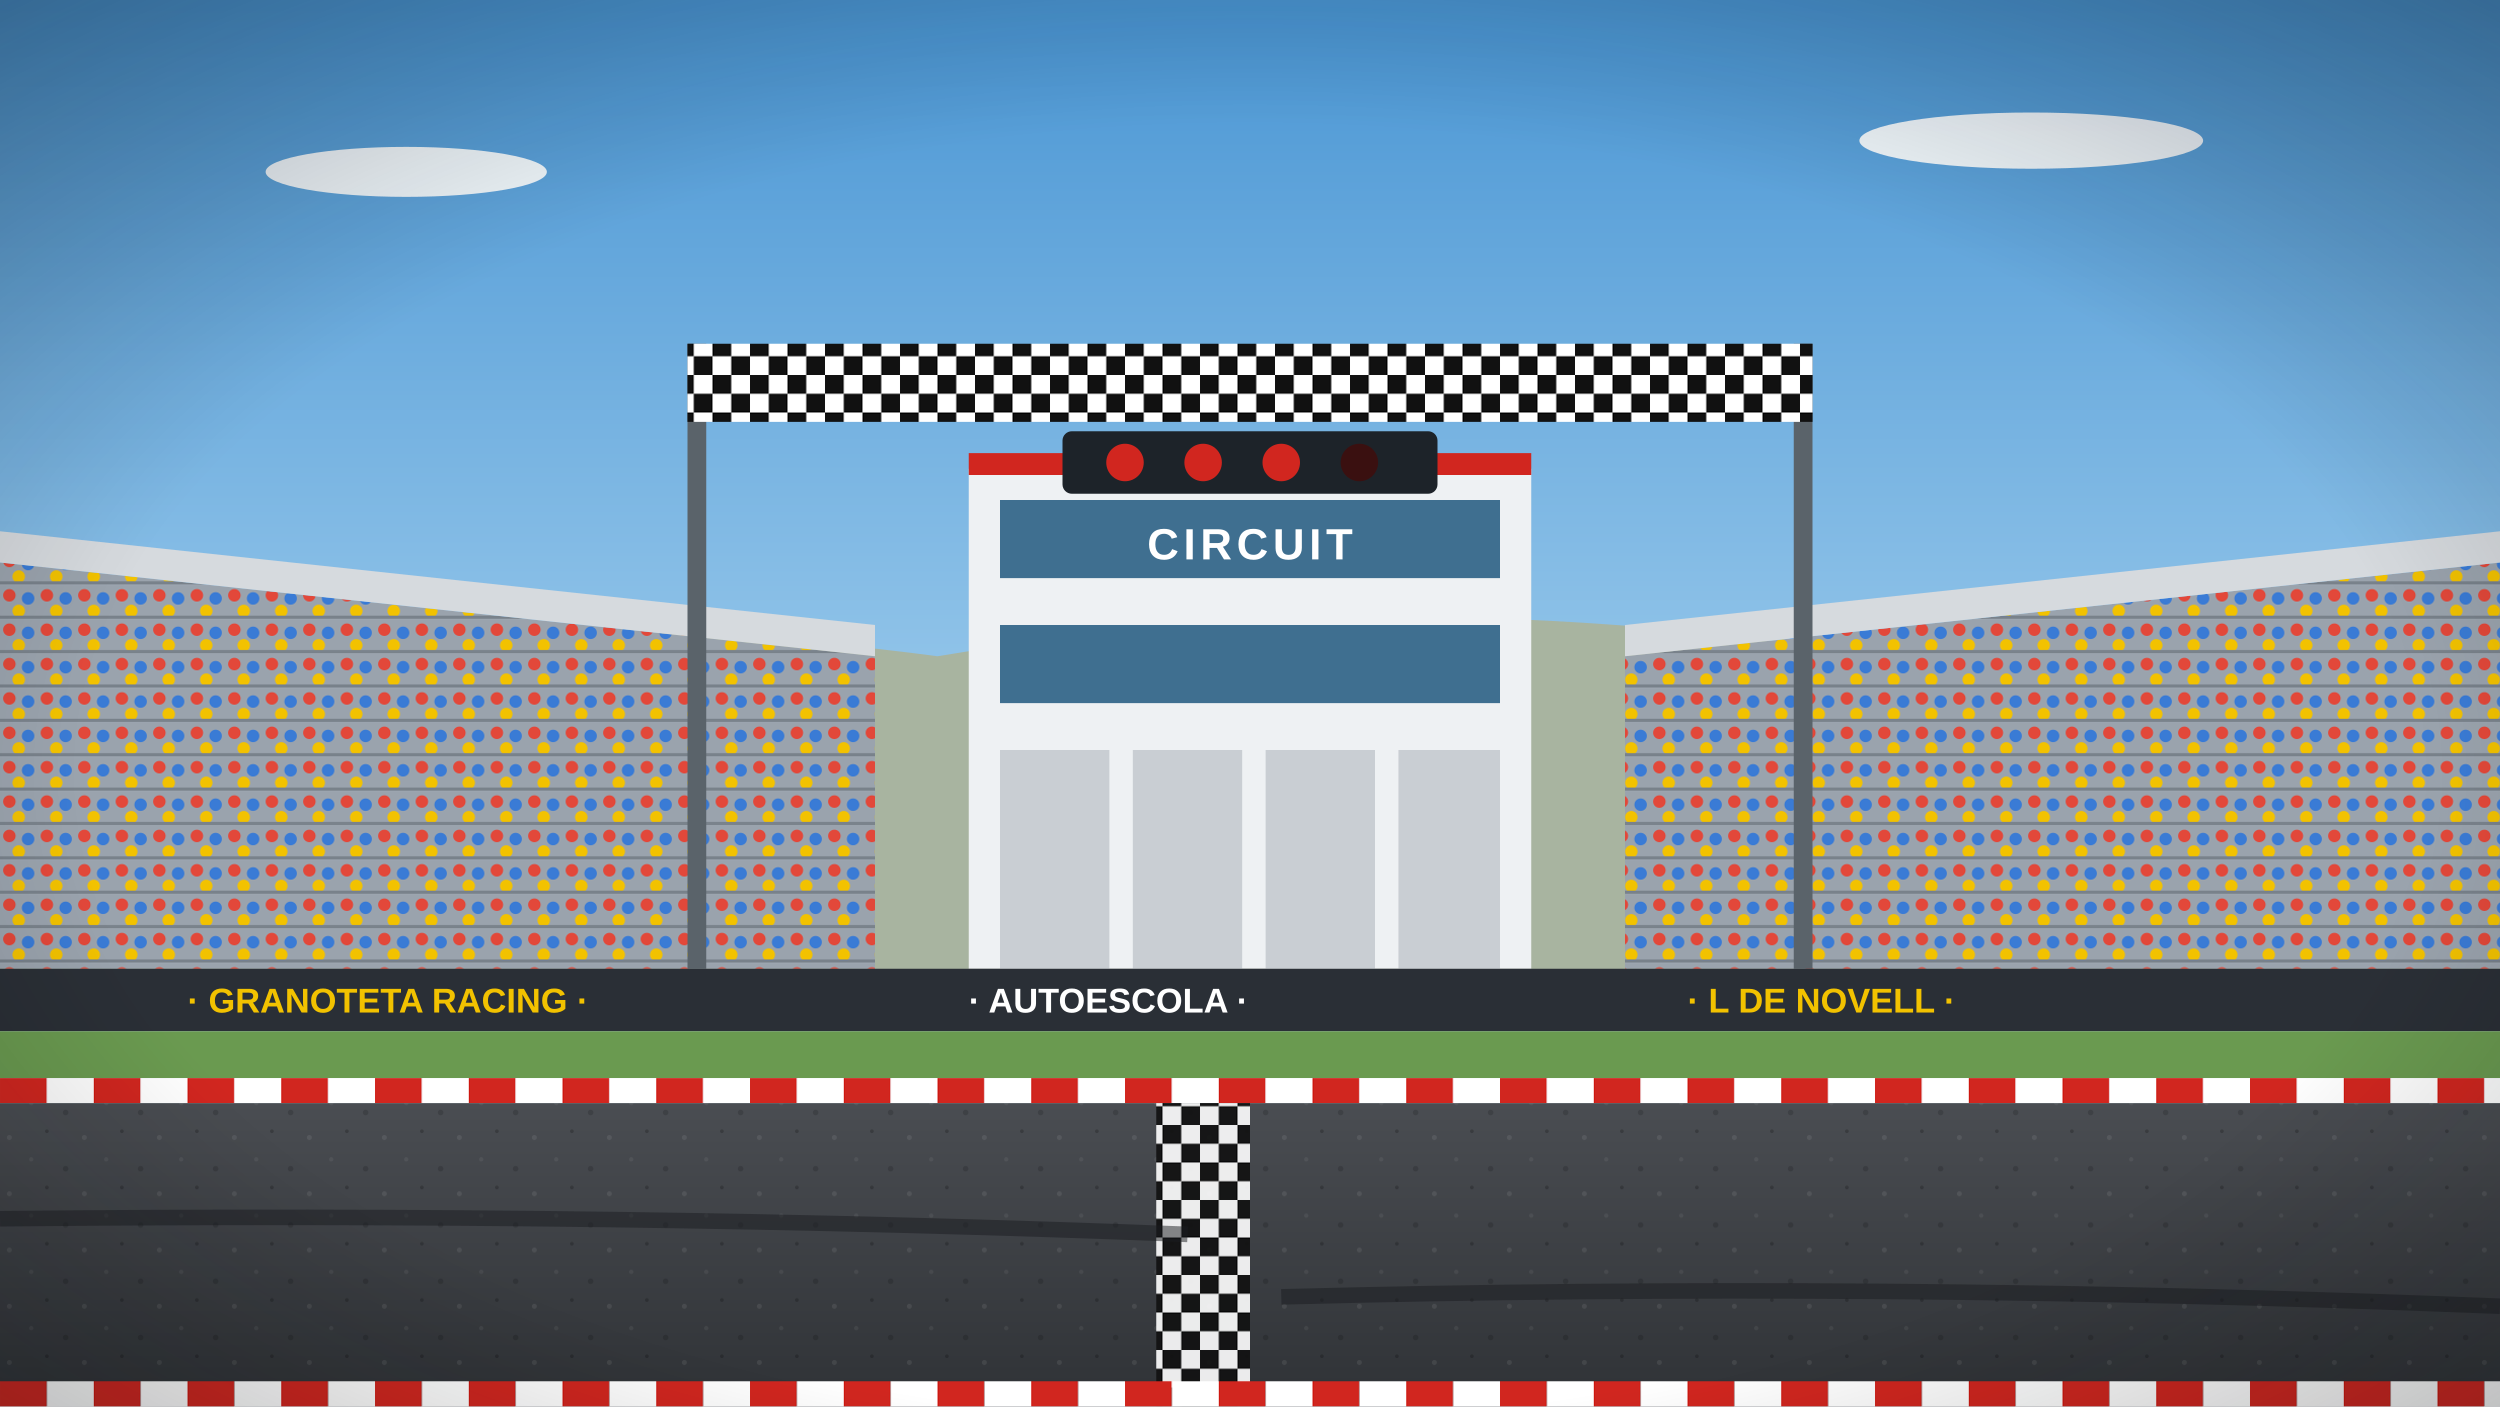
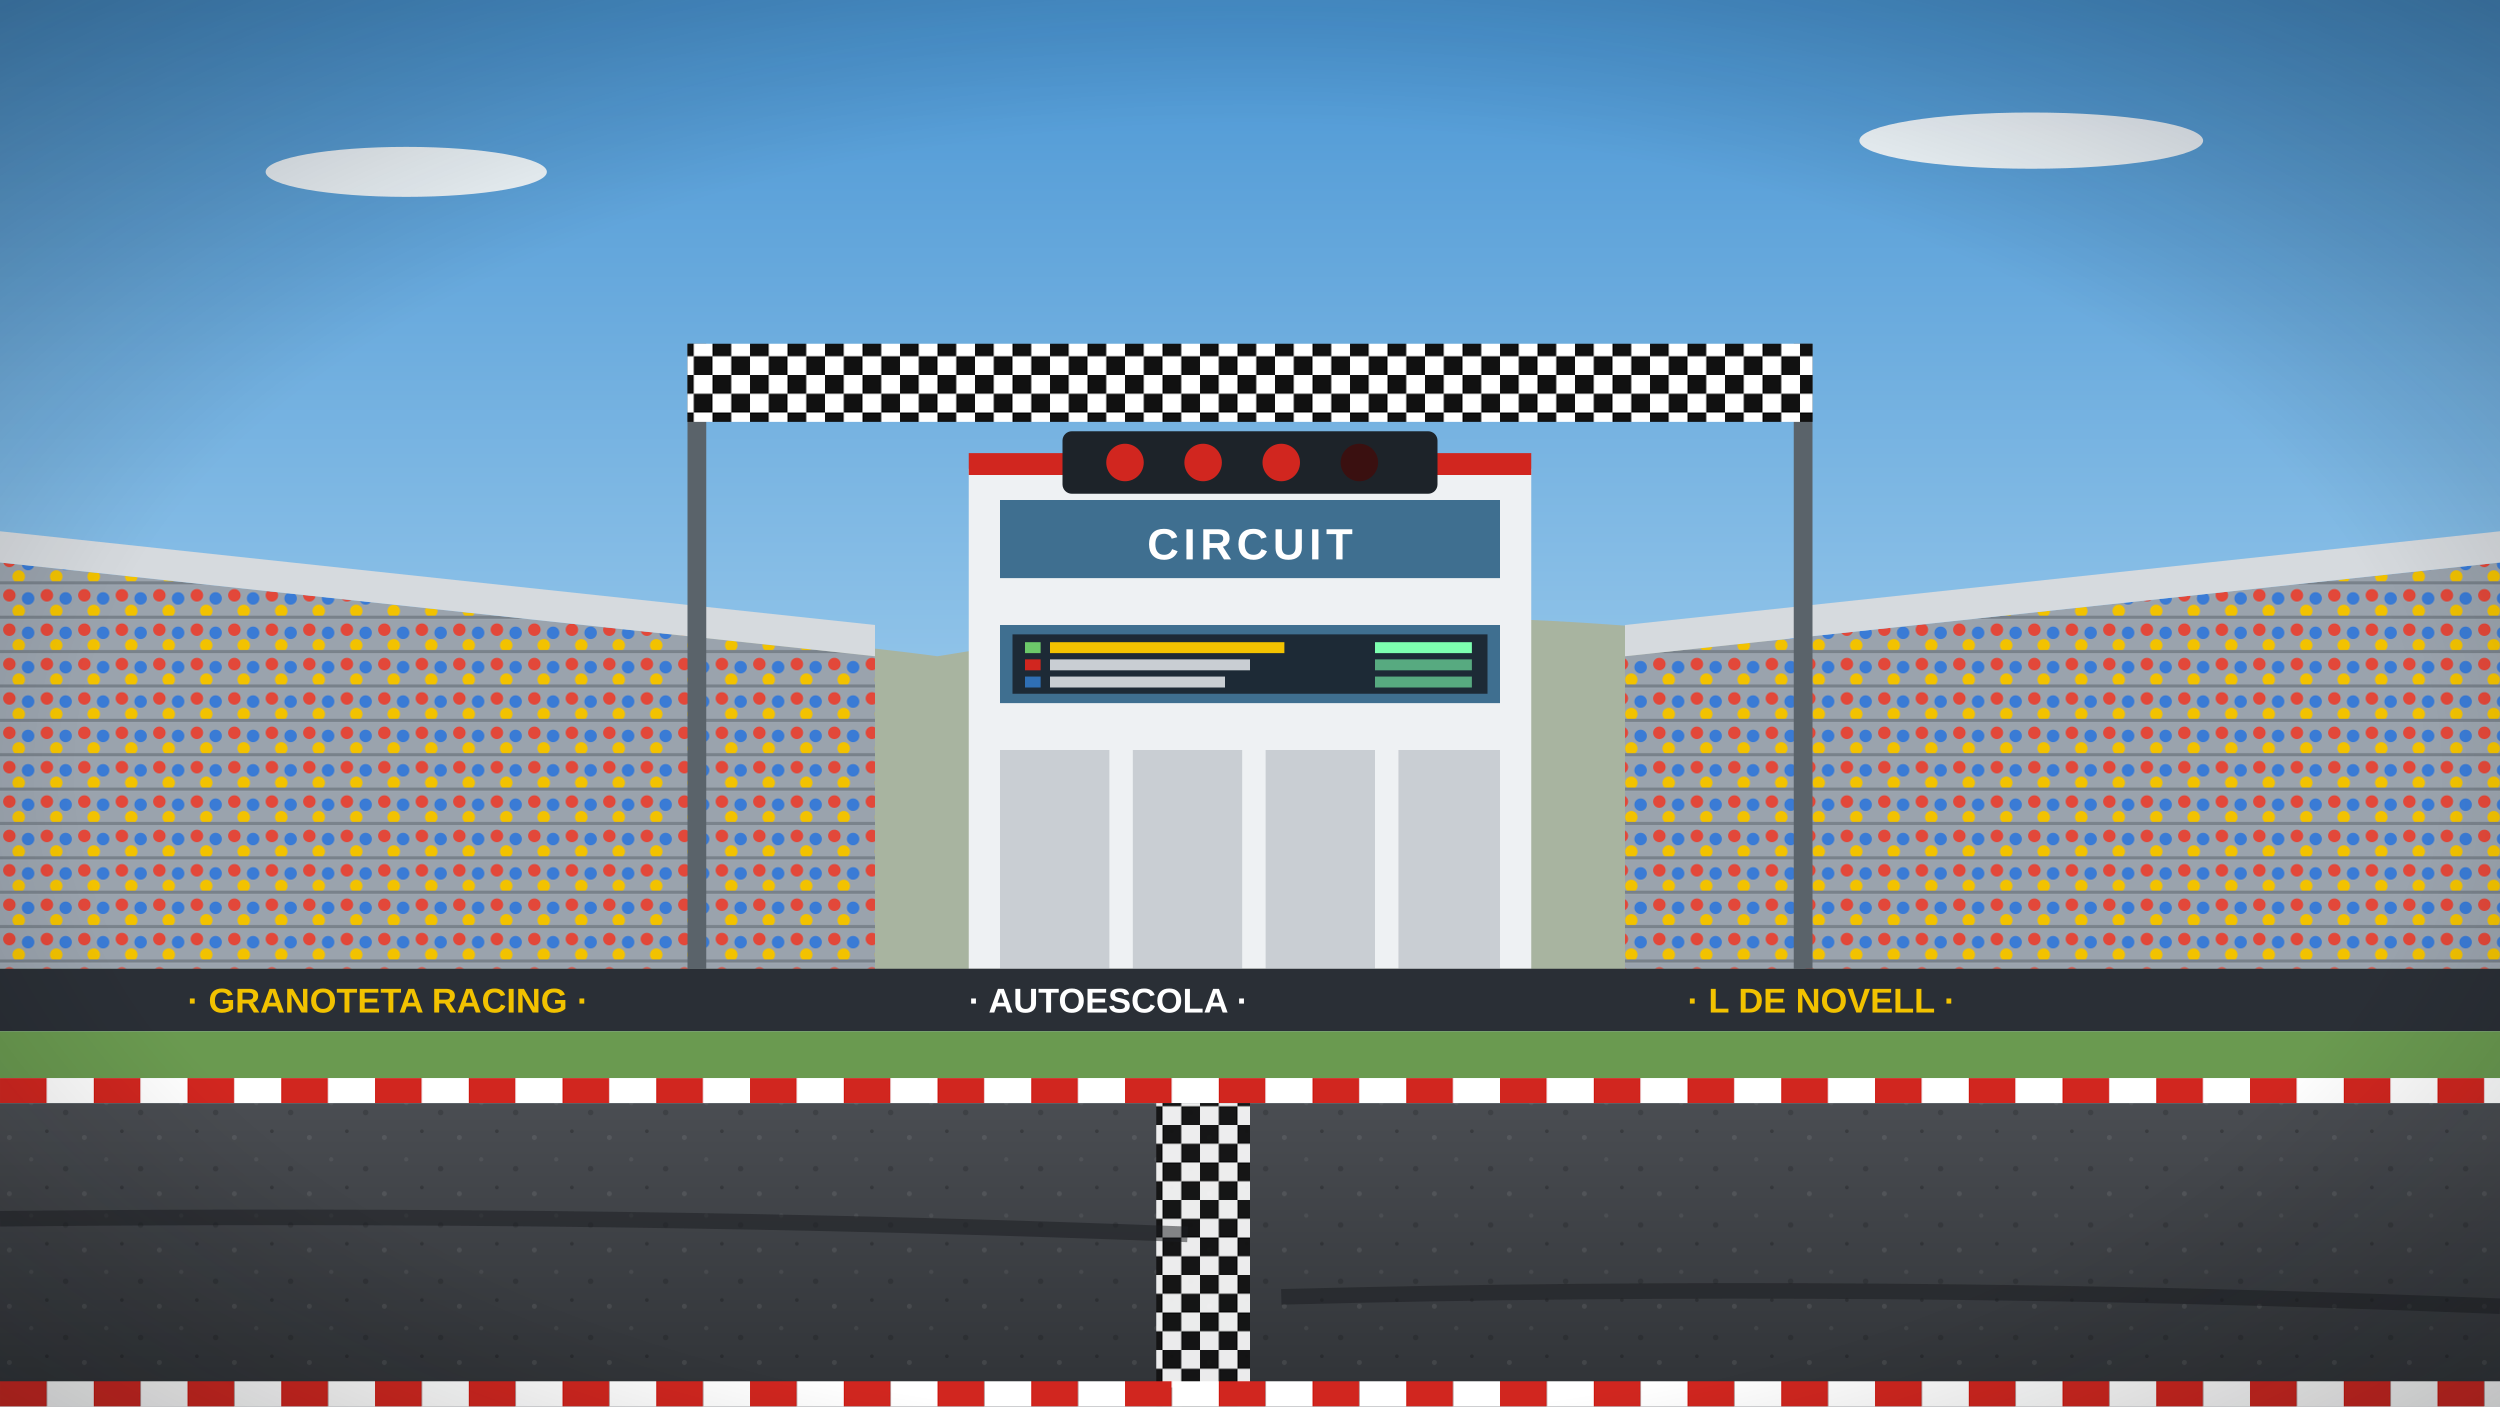
<svg xmlns="http://www.w3.org/2000/svg" viewBox="0 0 1600 900" preserveAspectRatio="xMidYMax slice">
  <defs>
    <linearGradient id="sky" x1="0" y1="0" x2="0" y2="1">
      <stop offset="0" stop-color="#4a96d4" />
      <stop offset="0.6" stop-color="#a2cfee" />
      <stop offset="0.85" stop-color="#eaf5fb" />
    </linearGradient>
    <linearGradient id="asfalt" x1="0" y1="0" x2="0" y2="1">
      <stop offset="0" stop-color="#4a4d52" />
      <stop offset="1" stop-color="#2f3236" />
    </linearGradient>
    <pattern id="gra" width="48" height="36" patternUnits="userSpaceOnUse">
      <circle cx="6" cy="8" r="1.6" fill="#fff" opacity="0.08" />
      <circle cx="30" cy="4" r="1.2" fill="#000" opacity="0.2" />
      <circle cx="20" cy="22" r="1.4" fill="#fff" opacity="0.06" />
      <circle cx="42" cy="28" r="1.8" fill="#000" opacity="0.15" />
    </pattern>
    <pattern id="public" width="24" height="22" patternUnits="userSpaceOnUse">
      <rect width="24" height="22" fill="#9aa3ad" />
      <circle cx="6" cy="7" r="4" fill="#e2483a" />
      <circle cx="18" cy="9" r="4" fill="#3a7bd5" />
      <circle cx="12" cy="17" r="4" fill="#f2c200" />
      <rect x="0" y="20" width="24" height="2" fill="#7a838c" />
    </pattern>
    <pattern id="quadres" width="24" height="24" patternUnits="userSpaceOnUse">
      <rect width="24" height="24" fill="#fff" />
      <rect width="12" height="12" fill="#111" />
      <rect x="12" y="12" width="12" height="12" fill="#111" />
    </pattern>
    <pattern id="piano" width="60" height="16" patternUnits="userSpaceOnUse">
      <rect width="30" height="16" fill="#d1261f" />
      <rect x="30" width="30" height="16" fill="#fff" />
    </pattern>
    <radialGradient id="vinyeta" cx="0.5" cy="0.55" r="0.75">
      <stop offset="0.62" stop-color="#000" stop-opacity="0" />
      <stop offset="1" stop-color="#101418" stop-opacity="0.35" />
    </radialGradient>
  </defs>
  <rect width="1600" height="900" fill="url(#sky)" />
  <g fill="#fff" opacity="0.9">
    <ellipse cx="260" cy="110" rx="90" ry="16" />
    <ellipse cx="1300" cy="90" rx="110" ry="18" />
  </g>
  <path d="M0 440 Q300 380 600 420 Q900 370 1200 420 Q1420 390 1600 430 V520 H0 Z" fill="#a8b4a0" />
  <rect y="500" width="1600" height="130" fill="#a8b4a0" />
  <path d="M0 360 L560 420 V620 H0 Z" fill="url(#public)" />
  <path d="M0 340 L560 400 L560 420 L0 360 Z" fill="#d6dade" />
  <path d="M1040 420 L1600 360 V620 H1040 Z" fill="url(#public)" />
  <path d="M1040 400 L1600 340 V360 L1040 420 Z" fill="#d6dade" />
  <rect x="620" y="300" width="360" height="320" fill="#eef1f3" />
  <rect x="620" y="290" width="360" height="14" fill="#d1261f" />
  <g fill="#3f6f90">
    <rect x="640" y="320" width="320" height="50" />
    <rect x="640" y="400" width="320" height="50" />
  </g>
+   <rect x="648" y="406" width="304" height="38" fill="#1d2a36" />
+   <g>
+     <rect x="656" y="411" width="10" height="7" fill="#6cc96a" />
+     <rect x="672" y="411" width="150" height="7" fill="#f2c200" />
+     <rect x="656" y="422" width="10" height="7" fill="#d1261f" />
+     <rect x="672" y="422" width="128" height="7" fill="#c9ced3" />
+     <rect x="656" y="433" width="10" height="7" fill="#2f6fb5" />
+     <rect x="672" y="433" width="112" height="7" fill="#c9ced3" />
+     <rect x="880" y="411" width="62" height="7" fill="#7dffb0" />
+     <rect x="880" y="422" width="62" height="7" fill="#7dffb0" opacity="0.6" />
+     <rect x="880" y="433" width="62" height="7" fill="#7dffb0" opacity="0.6" />
+   </g>
  <g fill="#c9ced3">
    <rect x="640" y="480" width="70" height="140" />
    <rect x="725" y="480" width="70" height="140" />
    <rect x="810" y="480" width="70" height="140" />
    <rect x="895" y="480" width="65" height="140" />
  </g>
  <text x="800" y="358" text-anchor="middle" font-family="Arial, sans-serif" font-weight="bold" font-size="28" fill="#fff" letter-spacing="3">CIRCUIT</text>
  <rect x="440" y="220" width="12" height="400" fill="#5a636a" />
  <rect x="1148" y="220" width="12" height="400" fill="#5a636a" />
  <rect x="440" y="220" width="720" height="50" fill="url(#quadres)" />
  <rect x="680" y="276" width="240" height="40" rx="6" fill="#1d2329" />
  <g fill="#d1261f">
    <circle cx="720" cy="296" r="12" />
    <circle cx="770" cy="296" r="12" />
    <circle cx="820" cy="296" r="12" />
  </g>
  <g fill="#3a1010">
    <circle cx="870" cy="296" r="12" />
  </g>
  <rect y="620" width="1600" height="40" fill="#2a2f36" />
  <g font-family="Arial, sans-serif" font-weight="bold" font-size="22" fill="#f2c200">
    <text x="120" y="648">· GRANOTETA RACING ·</text>
    <text x="620" y="648" fill="#fff">· AUTOESCOLA ·</text>
    <text x="1080" y="648">· L DE NOVELL ·</text>
  </g>
  <rect y="660" width="1600" height="30" fill="#6a9a50" />
  <rect y="690" width="1600" height="16" fill="url(#piano)" />
  <rect y="706" width="1600" height="194" fill="url(#asfalt)" />
  <rect y="706" width="1600" height="194" fill="url(#gra)" />
  <rect x="740" y="706" width="60" height="194" fill="url(#quadres)" opacity="0.9" />
  <g fill="#1a1c20" opacity="0.5">
    <path d="M0 780 Q400 776 760 790" stroke="#1a1c20" stroke-width="10" fill="none" />
    <path d="M820 830 Q1200 820 1600 836" stroke="#1a1c20" stroke-width="10" fill="none" />
  </g>
  <rect y="884" width="1600" height="16" fill="url(#piano)" />
  <rect width="1600" height="900" fill="url(#vinyeta)" />
</svg>
